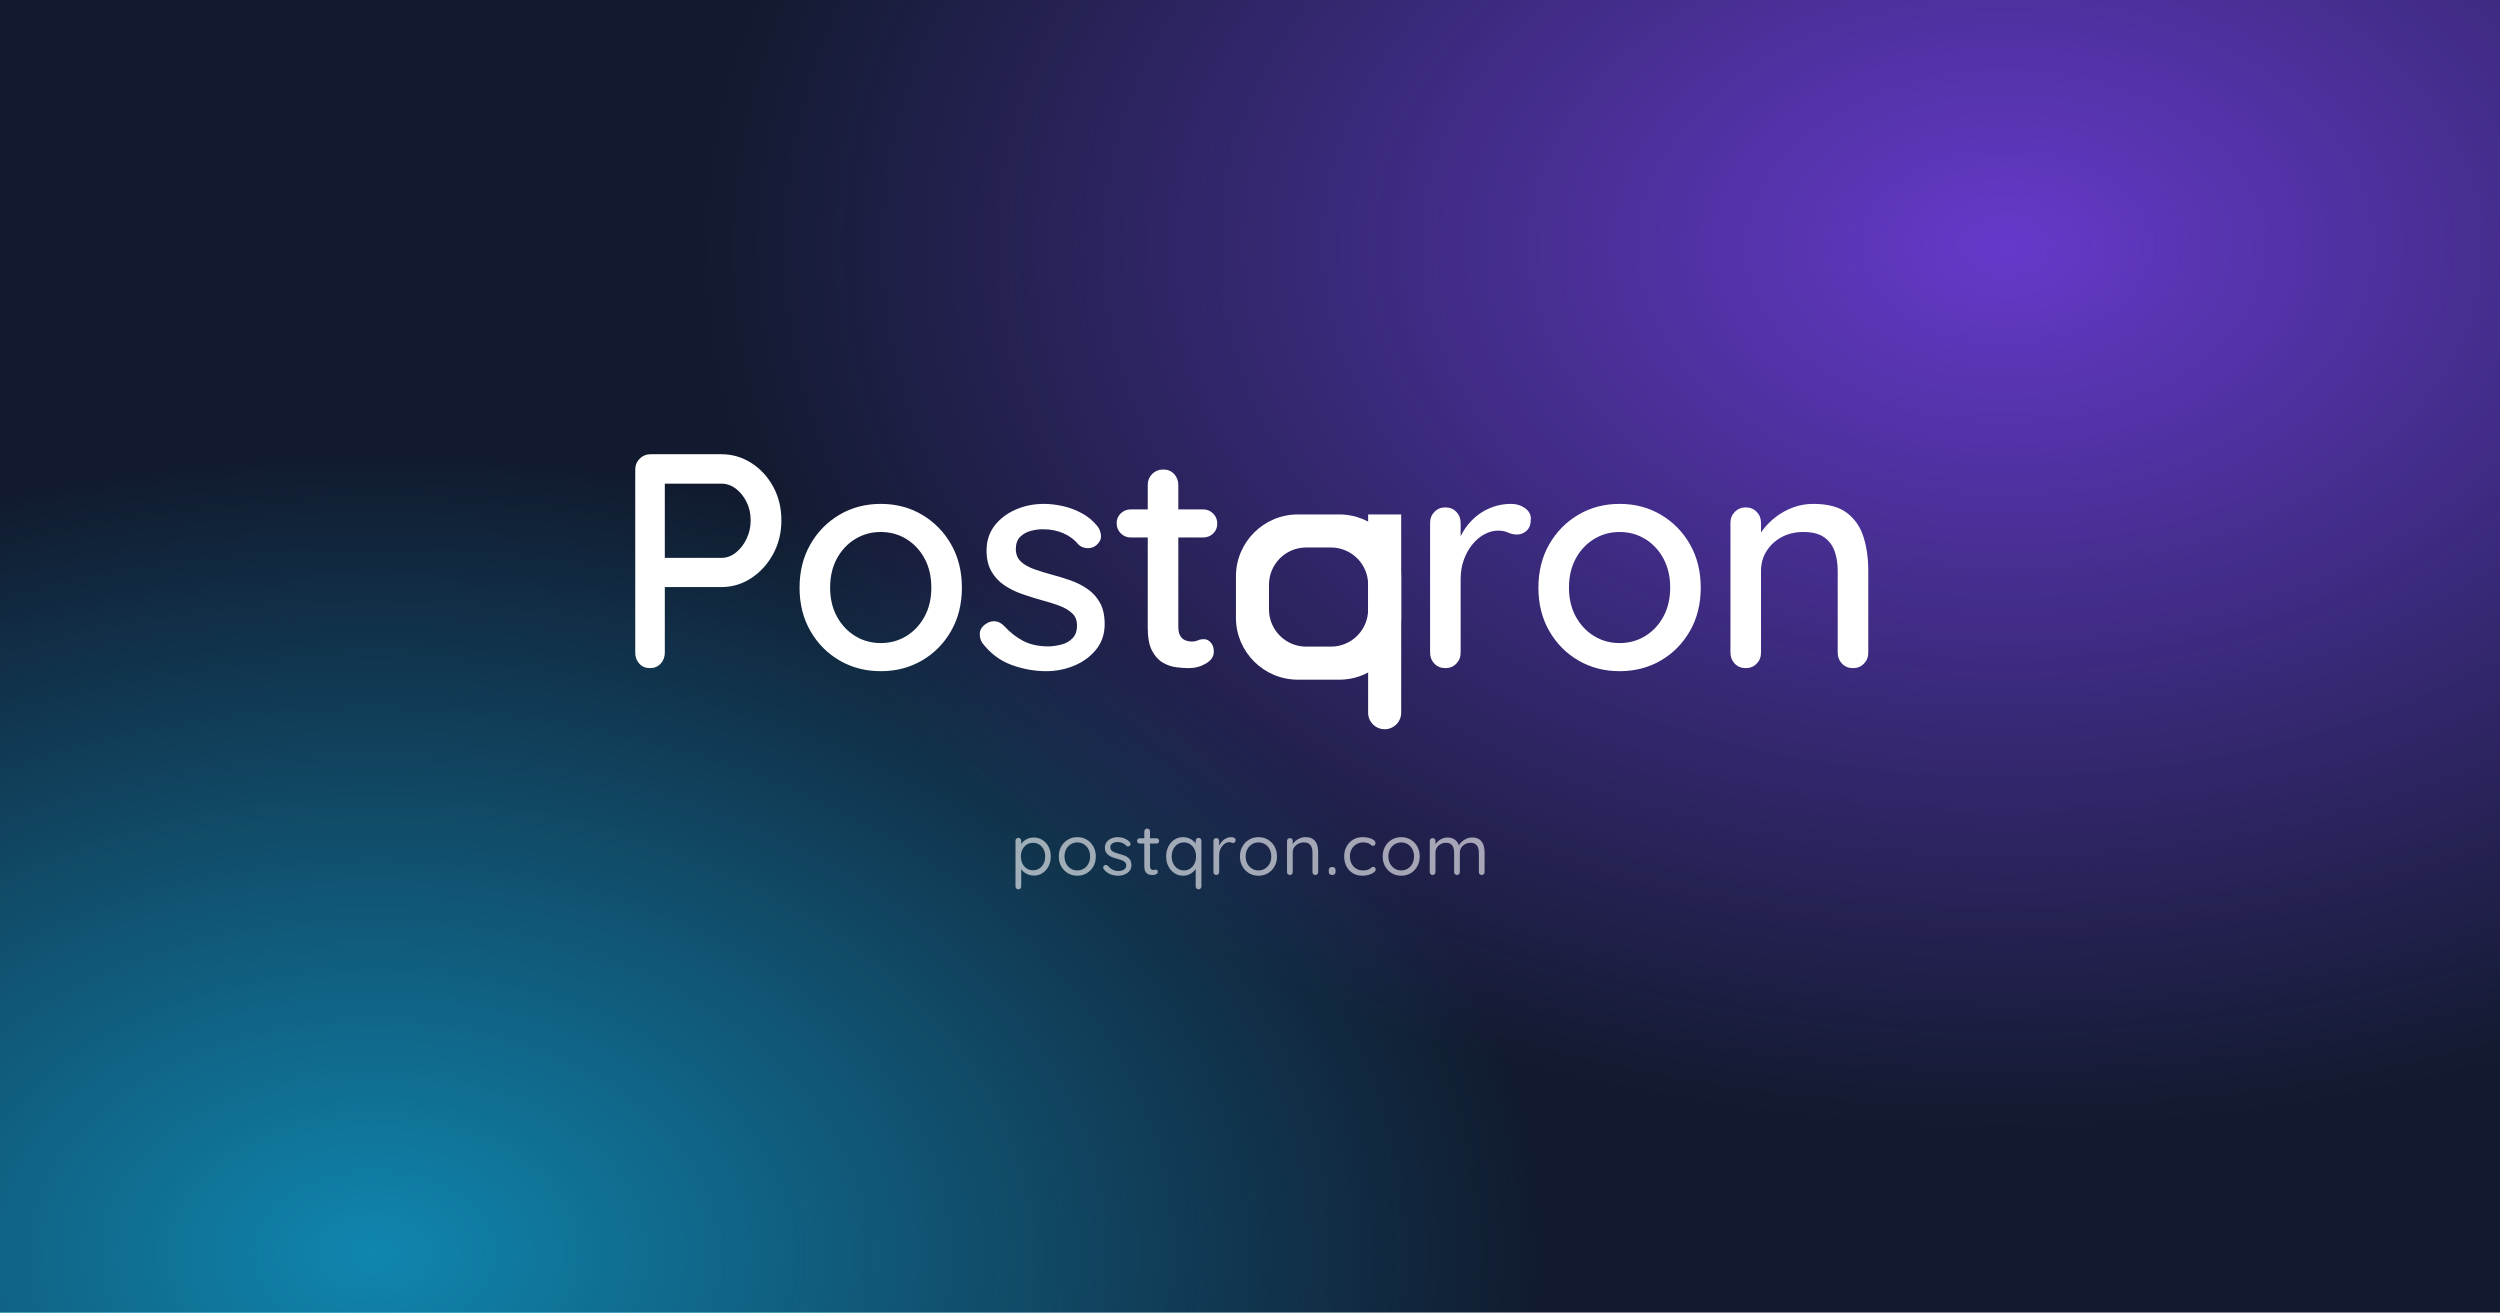
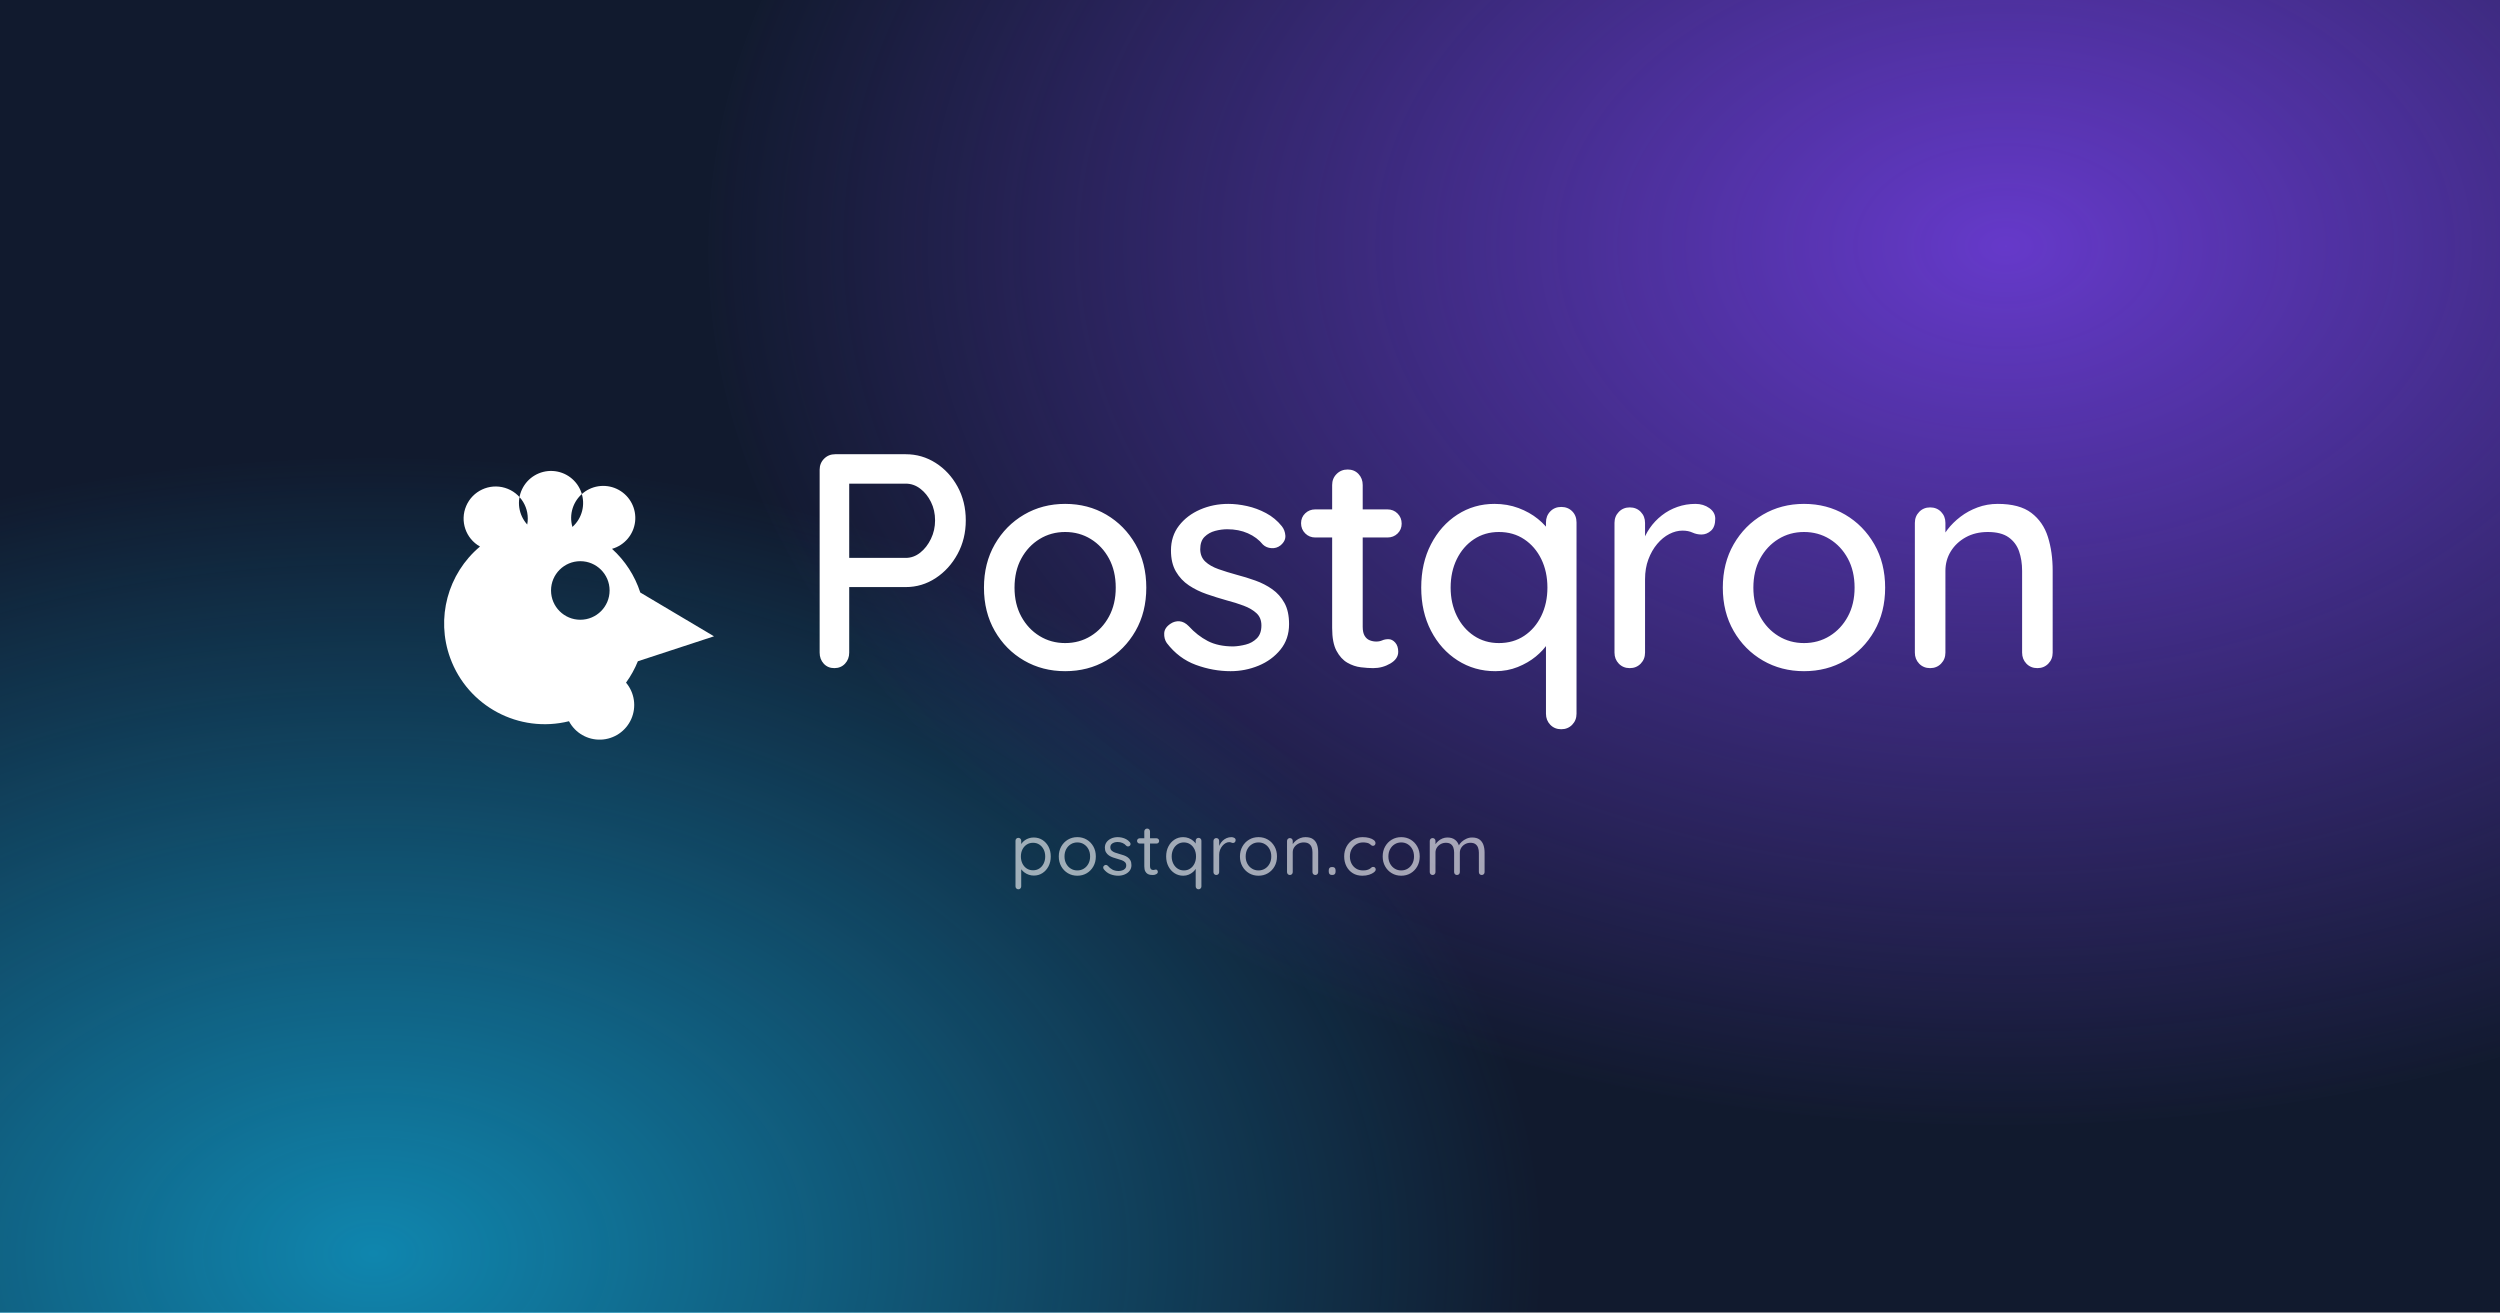
<svg xmlns="http://www.w3.org/2000/svg" viewBox="0 0 1200 630" width="1200" height="630" role="img" aria-label="Postqron">
  <defs>
    <linearGradient id="pq-card" x1="0" y1="1" x2="1" y2="0">
      <stop offset="0" stop-color="#0fb4e5" />
      <stop offset="1" stop-color="#743fe5" />
    </linearGradient>
    <radialGradient id="pq-alone" cx="0.5" cy="0.5" r="0.5">
      <stop offset="0" stop-color="#743fe5" stop-opacity="0.85" />
      <stop offset="1" stop-color="#743fe5" stop-opacity="0" />
    </radialGradient>
    <radialGradient id="pq-alone2" cx="0.5" cy="0.5" r="0.5">
      <stop offset="0" stop-color="#0fb4e5" stop-opacity="0.7" />
      <stop offset="1" stop-color="#0fb4e5" stop-opacity="0" />
    </radialGradient>
  </defs>
  <rect width="1200" height="630" fill="#111a2e" />
  <ellipse cx="960" cy="120" rx="620" ry="420" fill="url(#pq-alone)" />
  <ellipse cx="180" cy="600" rx="560" ry="380" fill="url(#pq-alone2)" />
-   <g transform="translate(293.0 320.7) scale(0.14667)">
-     <path d="M363 -700Q416.25 -700 461 -671.5Q505.75 -643 532.62 -594Q559.5 -545 559.5 -483.5Q559.5 -423 532.62 -373.5Q505.75 -324 461 -294.62Q416.25 -265.25 363 -265.25H169.5L178 -280.5V-50.75Q178 -29.25 164.38 -14.62Q150.75 0 129.25 0Q108 0 94.62 -14.62Q81.25 -29.25 81.25 -50.75V-649.25Q81.25 -670.75 95.88 -685.38Q110.5 -700 132 -700ZM363 -360.75Q388.75 -360.75 410.38 -377.88Q432 -395 445.5 -423.12Q459 -451.25 459 -483.5Q459 -516.75 445.5 -543.88Q432 -571 410.38 -587.38Q388.75 -603.75 363 -603.75H168.25L178 -618.5V-348L168.75 -360.75ZM1150.25 -263.25Q1150.25 -183.25 1114.88 -121.5Q1079.5 -59.75 1019.5 -24.88Q959.5 10 884.75 10Q810.25 10 750.12 -24.88Q690 -59.75 654.5 -121.5Q619 -183.25 619 -263.25Q619 -343.5 654.5 -405.25Q690 -467 750.12 -502.25Q810.25 -537.5 884.75 -537.5Q959.5 -537.5 1019.5 -502.25Q1079.5 -467 1114.88 -405.25Q1150.25 -343.5 1150.25 -263.25ZM1050.25 -263.25Q1050.25 -317.75 1028.25 -358.5Q1006.25 -399.25 968.75 -422.38Q931.25 -445.5 884.75 -445.5Q838.5 -445.5 800.88 -422.38Q763.25 -399.25 741.12 -358.5Q719 -317.75 719 -263.25Q719 -209.75 741.12 -169Q763.25 -128.25 800.88 -105.12Q838.5 -82 884.75 -82Q931.25 -82 968.75 -105.12Q1006.25 -128.25 1028.25 -169Q1050.25 -209.75 1050.25 -263.25ZM1217.25 -82.25Q1208 -95.75 1208.88 -114.12Q1209.75 -132.5 1230.25 -145.75Q1243.5 -154.5 1259.12 -153.25Q1274.75 -152 1289 -137.5Q1317.25 -106.5 1351.38 -88.75Q1385.5 -71 1435.25 -71Q1454.75 -71.75 1475.88 -77.12Q1497 -82.5 1512 -97.38Q1527 -112.25 1527 -139.75Q1527 -164.75 1511 -179.62Q1495 -194.5 1469.12 -204.25Q1443.25 -214 1412.5 -222Q1380.5 -231 1348.25 -242.12Q1316 -253.25 1289.75 -270.75Q1263.5 -288.25 1247.25 -316Q1231 -343.75 1231 -385Q1231 -432.25 1257.25 -466.25Q1283.5 -500.25 1326.38 -518.88Q1369.25 -537.5 1418.5 -537.5Q1447.75 -537.5 1480 -530.38Q1512.25 -523.25 1542.25 -507.25Q1572.25 -491.25 1593.75 -464.5Q1604 -451.75 1605.38 -433.88Q1606.75 -416 1589.25 -401.5Q1576.5 -391.5 1559.75 -392.62Q1543 -393.75 1532 -404.25Q1512.75 -428 1482.75 -441.25Q1452.75 -454.5 1415.25 -454.5Q1395.75 -454.5 1375.5 -449.12Q1355.25 -443.75 1341 -429.75Q1326.75 -415.75 1326.75 -388.75Q1327.25 -363.75 1343.38 -348.62Q1359.5 -333.5 1386.75 -323.88Q1414 -314.25 1446 -305.5Q1476.75 -297.5 1507.12 -286.62Q1537.5 -275.75 1562.38 -258.25Q1587.25 -240.75 1602.38 -213.38Q1617.5 -186 1617.5 -144Q1617.5 -95.25 1589.38 -60.62Q1561.25 -26 1517.62 -8Q1474 10 1426 10Q1368.75 10 1312.5 -10.62Q1256.25 -31.25 1217.25 -82.25ZM1703.5 -519.5H1939.25Q1959.25 -519.5 1972.62 -506Q1986 -492.5 1986 -472.75Q1986 -453.5 1972.62 -440.5Q1959.25 -427.5 1939.25 -427.5H1703.5Q1683.75 -427.5 1670.25 -441Q1656.75 -454.5 1656.75 -474.25Q1656.75 -493.5 1670.25 -506.5Q1683.75 -519.5 1703.5 -519.5ZM1809.25 -650Q1831 -650 1844.75 -635.38Q1858.5 -620.75 1858.5 -599.25V-135.25Q1858.5 -116.5 1864.75 -105.88Q1871 -95.25 1881.38 -91.12Q1891.75 -87 1903 -87Q1913.75 -87 1922.5 -90.88Q1931.25 -94.75 1942.75 -94.75Q1955 -94.75 1964.88 -83.62Q1974.75 -72.5 1974.75 -53.5Q1974.75 -30.25 1949 -15.12Q1923.25 0 1892.75 0Q1875.5 0 1852.5 -2.75Q1829.5 -5.5 1808.25 -17.75Q1787 -30 1772.75 -56.62Q1758.5 -83.25 1758.5 -131V-599.25Q1758.5 -620.75 1773.12 -635.38Q1787.75 -650 1809.25 -650Z" fill="#fff" />
-     <g transform="translate(2613 0)">
-       <path d="M119.5 0Q97.75 0 83.62 -14.62Q69.5 -29.25 69.5 -50.75V-475.25Q69.5 -496.75 83.75 -511.38Q98 -526 119.5 -526Q141.25 -526 155.38 -511.38Q169.5 -496.75 169.5 -475.25V-362.5L160 -406.25Q168.25 -434 184.75 -457.88Q201.25 -481.75 224.25 -499.75Q247.25 -517.75 275.38 -527.62Q303.5 -537.5 334.5 -537.5Q360.5 -537.5 379.88 -523.75Q399.25 -510 399.25 -489Q399.25 -462 385.25 -449.62Q371.25 -437.25 354.25 -437.25Q338.5 -437.25 324.75 -443.62Q311 -450 292 -450Q270.5 -450 248.88 -438.88Q227.25 -427.75 209.25 -406.38Q191.25 -385 180.38 -355.88Q169.5 -326.75 169.5 -291V-50.75Q169.5 -29.25 155.25 -14.62Q141 0 119.5 0ZM955.25 -263.25Q955.25 -183.25 919.88 -121.5Q884.5 -59.75 824.5 -24.88Q764.5 10 689.75 10Q615.25 10 555.12 -24.88Q495 -59.75 459.5 -121.5Q424 -183.25 424 -263.25Q424 -343.5 459.5 -405.25Q495 -467 555.12 -502.25Q615.25 -537.5 689.75 -537.5Q764.5 -537.5 824.5 -502.25Q884.5 -467 919.88 -405.25Q955.25 -343.5 955.25 -263.25ZM855.25 -263.25Q855.25 -317.75 833.25 -358.5Q811.25 -399.25 773.75 -422.38Q736.25 -445.5 689.75 -445.5Q643.5 -445.5 605.88 -422.38Q568.25 -399.25 546.12 -358.5Q524 -317.75 524 -263.25Q524 -209.75 546.12 -169Q568.25 -128.25 605.88 -105.12Q643.5 -82 689.75 -82Q736.25 -82 773.75 -105.12Q811.25 -128.25 833.25 -169Q855.25 -209.75 855.25 -263.25ZM1323.75 -537.5Q1395 -537.5 1433.75 -508Q1472.5 -478.5 1488 -429.12Q1503.5 -379.75 1503.5 -319.25V-50.75Q1503.5 -29.25 1489.25 -14.62Q1475 0 1453.5 0Q1431.75 0 1417.62 -14.62Q1403.5 -29.25 1403.5 -50.75V-318.25Q1403.5 -353.75 1393.5 -382.38Q1383.5 -411 1359.12 -428.25Q1334.75 -445.5 1291.25 -445.5Q1250.25 -445.5 1219.12 -428.25Q1188 -411 1170.25 -382.38Q1152.5 -353.75 1152.5 -318.25V-50.75Q1152.5 -29.25 1138.25 -14.62Q1124 0 1102.5 0Q1080.75 0 1066.62 -14.62Q1052.5 -29.25 1052.5 -50.75V-475.25Q1052.5 -496.75 1066.75 -511.38Q1081 -526 1102.5 -526Q1124.25 -526 1138.38 -511.38Q1152.5 -496.75 1152.5 -475.25V-418.5L1135 -408.75Q1141.75 -430.5 1159.25 -453.38Q1176.75 -476.25 1201.75 -495.38Q1226.75 -514.5 1257.88 -526Q1289 -537.5 1323.75 -537.5Z" fill="#fff" />
+   <g transform="translate(204.6 320.7) scale(0.14667)">
+     <g transform="translate(-220.8 -945.8) scale(41.6667)">
+       <path fill="#fff" fill-rule="evenodd" d="M7.18 21.90A7.90 7.90 0 0 1 9.52 13.15A2.52 2.52 0 1 1 13.23 11.42A2.52 2.52 0 1 1 16.78 11.61A2.52 2.52 0 1 1 19.89 13.33A7.90 7.90 0 0 1 22.11 16.76L27.90 20.20L21.92 22.16A7.90 7.90 0 0 1 20.99 23.84A2.72 2.72 0 1 1 16.51 26.87A7.90 7.90 0 0 1 7.18 21.90ZM15.10 16.60A2.30 2.30 0 0 0 19.70 16.60A2.30 2.30 0 0 0 15.10 16.60Z" />
    </g>
-     <g transform="translate(1884.9 -584.1) scale(27.0385)">
-       <path fill="#fff" fill-rule="evenodd" d="M13.5 3H18.5A7.5 7.5 0 0 1 26 10.5V15.5A7.5 7.5 0 0 1 18.5 23H13.5A7.5 7.5 0 0 1 6 15.5V10.5A7.5 7.5 0 0 1 13.5 3ZM14.5 7H17.5A4.5 4.5 0 0 1 22 11.5V14.5A4.5 4.5 0 0 1 17.5 19H14.5A4.5 4.5 0 0 1 10 14.5V11.5A4.5 4.5 0 0 1 14.5 7Z" />
-       <path fill="#fff" d="M22 3h4v24a2 2 0 0 1-4 0Z" />
+     <g transform="translate(1206.2 0)">
+       <path d="M363 -700Q416.25 -700 461 -671.5Q505.75 -643 532.62 -594Q559.5 -545 559.5 -483.5Q559.5 -423 532.62 -373.5Q505.75 -324 461 -294.62Q416.25 -265.25 363 -265.25H169.5L178 -280.5V-50.75Q178 -29.25 164.38 -14.62Q150.75 0 129.25 0Q108 0 94.62 -14.62Q81.25 -29.25 81.25 -50.75V-649.25Q81.25 -670.75 95.88 -685.38Q110.5 -700 132 -700ZM363 -360.75Q388.75 -360.75 410.38 -377.88Q432 -395 445.5 -423.12Q459 -451.25 459 -483.5Q459 -516.75 445.5 -543.88Q432 -571 410.38 -587.38Q388.75 -603.75 363 -603.75H168.25L178 -618.5V-348L168.75 -360.75ZM1150.25 -263.25Q1150.25 -183.25 1114.88 -121.5Q1079.5 -59.75 1019.5 -24.88Q959.5 10 884.75 10Q810.25 10 750.12 -24.88Q690 -59.75 654.5 -121.5Q619 -183.25 619 -263.25Q619 -343.5 654.5 -405.25Q690 -467 750.12 -502.25Q810.25 -537.5 884.75 -537.5Q959.5 -537.5 1019.5 -502.25Q1079.5 -467 1114.88 -405.25Q1150.25 -343.5 1150.25 -263.25ZM1050.25 -263.25Q1050.25 -317.75 1028.25 -358.5Q1006.25 -399.25 968.75 -422.38Q931.25 -445.5 884.75 -445.5Q838.5 -445.5 800.88 -422.38Q763.25 -399.25 741.12 -358.5Q719 -317.75 719 -263.25Q719 -209.75 741.12 -169Q763.25 -128.25 800.88 -105.12Q838.5 -82 884.75 -82Q931.25 -82 968.75 -105.12Q1006.25 -128.25 1028.25 -169Q1050.25 -209.75 1050.25 -263.25ZM1217.25 -82.25Q1208 -95.75 1208.88 -114.12Q1209.75 -132.5 1230.25 -145.75Q1243.5 -154.5 1259.12 -153.25Q1274.75 -152 1289 -137.5Q1317.25 -106.5 1351.38 -88.75Q1385.5 -71 1435.25 -71Q1454.75 -71.75 1475.88 -77.12Q1497 -82.5 1512 -97.38Q1527 -112.25 1527 -139.75Q1527 -164.75 1511 -179.62Q1495 -194.5 1469.12 -204.25Q1443.25 -214 1412.5 -222Q1380.5 -231 1348.25 -242.12Q1316 -253.25 1289.75 -270.75Q1263.5 -288.25 1247.25 -316Q1231 -343.75 1231 -385Q1231 -432.25 1257.25 -466.25Q1283.5 -500.25 1326.38 -518.88Q1369.25 -537.5 1418.5 -537.5Q1447.75 -537.5 1480 -530.38Q1512.25 -523.25 1542.25 -507.25Q1572.25 -491.25 1593.75 -464.5Q1604 -451.75 1605.38 -433.88Q1606.75 -416 1589.25 -401.5Q1576.5 -391.5 1559.75 -392.62Q1543 -393.75 1532 -404.25Q1512.75 -428 1482.75 -441.25Q1452.75 -454.5 1415.25 -454.5Q1395.75 -454.5 1375.5 -449.12Q1355.25 -443.75 1341 -429.75Q1326.75 -415.75 1326.75 -388.75Q1327.25 -363.75 1343.38 -348.62Q1359.5 -333.5 1386.75 -323.88Q1414 -314.25 1446 -305.5Q1476.75 -297.5 1507.12 -286.62Q1537.5 -275.75 1562.38 -258.25Q1587.25 -240.75 1602.38 -213.38Q1617.5 -186 1617.5 -144Q1617.5 -95.25 1589.38 -60.62Q1561.25 -26 1517.62 -8Q1474 10 1426 10Q1368.75 10 1312.5 -10.62Q1256.25 -31.25 1217.25 -82.25ZM1703.5 -519.5H1939.25Q1959.25 -519.5 1972.62 -506Q1986 -492.5 1986 -472.75Q1986 -453.5 1972.62 -440.5Q1959.25 -427.5 1939.25 -427.5H1703.5Q1683.75 -427.5 1670.25 -441Q1656.75 -454.5 1656.75 -474.25Q1656.75 -493.5 1670.25 -506.5Q1683.75 -519.5 1703.5 -519.5ZM1809.25 -650Q1831 -650 1844.75 -635.38Q1858.5 -620.75 1858.5 -599.25V-135.25Q1858.5 -116.5 1864.75 -105.88Q1871 -95.25 1881.38 -91.12Q1891.75 -87 1903 -87Q1913.75 -87 1922.5 -90.88Q1931.25 -94.75 1942.75 -94.75Q1955 -94.75 1964.88 -83.62Q1974.75 -72.5 1974.75 -53.5Q1974.75 -30.25 1949 -15.12Q1923.25 0 1892.75 0Q1875.5 0 1852.5 -2.75Q1829.5 -5.5 1808.25 -17.75Q1787 -30 1772.75 -56.62Q1758.5 -83.25 1758.5 -131V-599.25Q1758.5 -620.75 1773.12 -635.38Q1787.75 -650 1809.25 -650ZM2508.25 -527.5Q2530 -527.5 2544.12 -513.25Q2558.25 -499 2558.25 -476.75V149.25Q2558.25 170.75 2544 185.38Q2529.75 200 2508.25 200Q2486.5 200 2472.38 185.38Q2458.25 170.75 2458.25 149.25V-123L2478.75 -121.75Q2478.75 -103.5 2464.38 -81Q2450 -58.5 2424.88 -37.88Q2399.75 -17.25 2365.88 -3.62Q2332 10 2292.5 10Q2224.25 10 2169.12 -25.25Q2114 -60.5 2082 -122.25Q2050 -184 2050 -263.5Q2050 -343.75 2082 -405.5Q2114 -467.25 2168.38 -502.38Q2222.75 -537.5 2289.5 -537.5Q2332 -537.5 2368.38 -523.88Q2404.75 -510.25 2431.88 -488.25Q2459 -466.25 2474.12 -441.5Q2489.25 -416.75 2489.25 -395.25L2458.25 -391.75V-476.75Q2458.25 -498.25 2472.38 -512.88Q2486.5 -527.5 2508.25 -527.5ZM2304.25 -82Q2351.5 -82 2387.12 -105.75Q2422.75 -129.5 2442.88 -170.75Q2463 -212 2463 -263.5Q2463 -315.75 2442.88 -356.88Q2422.75 -398 2387 -421.75Q2351.25 -445.5 2304.25 -445.5Q2258.25 -445.5 2222.5 -421.75Q2186.75 -398 2166.5 -356.88Q2146.25 -315.75 2146.25 -263.5Q2146.25 -212.25 2166.5 -171Q2186.75 -129.75 2222.5 -105.88Q2258.25 -82 2304.25 -82ZM2732.5 0Q2710.75 0 2696.62 -14.62Q2682.5 -29.25 2682.5 -50.75V-475.25Q2682.5 -496.75 2696.75 -511.38Q2711 -526 2732.5 -526Q2754.25 -526 2768.38 -511.38Q2782.5 -496.75 2782.5 -475.25V-362.5L2773 -406.25Q2781.25 -434 2797.75 -457.88Q2814.25 -481.75 2837.25 -499.75Q2860.25 -517.75 2888.38 -527.62Q2916.5 -537.5 2947.5 -537.5Q2973.5 -537.5 2992.88 -523.75Q3012.25 -510 3012.25 -489Q3012.25 -462 2998.25 -449.62Q2984.25 -437.25 2967.25 -437.25Q2951.5 -437.25 2937.75 -443.62Q2924 -450 2905 -450Q2883.5 -450 2861.88 -438.88Q2840.25 -427.75 2822.25 -406.38Q2804.25 -385 2793.38 -355.88Q2782.5 -326.75 2782.5 -291V-50.75Q2782.5 -29.25 2768.25 -14.62Q2754 0 2732.5 0ZM3568.25 -263.25Q3568.25 -183.25 3532.88 -121.5Q3497.5 -59.75 3437.5 -24.88Q3377.5 10 3302.75 10Q3228.25 10 3168.12 -24.88Q3108 -59.75 3072.5 -121.5Q3037 -183.25 3037 -263.25Q3037 -343.5 3072.5 -405.25Q3108 -467 3168.12 -502.25Q3228.25 -537.5 3302.75 -537.5Q3377.5 -537.5 3437.5 -502.25Q3497.5 -467 3532.88 -405.25Q3568.25 -343.5 3568.25 -263.25ZM3468.25 -263.25Q3468.25 -317.75 3446.25 -358.5Q3424.25 -399.25 3386.75 -422.38Q3349.25 -445.5 3302.75 -445.5Q3256.5 -445.5 3218.88 -422.38Q3181.25 -399.25 3159.12 -358.5Q3137 -317.75 3137 -263.25Q3137 -209.75 3159.12 -169Q3181.25 -128.25 3218.88 -105.12Q3256.5 -82 3302.75 -82Q3349.25 -82 3386.75 -105.12Q3424.25 -128.25 3446.25 -169Q3468.25 -209.75 3468.25 -263.25ZM3936.75 -537.5Q4008 -537.5 4046.75 -508Q4085.5 -478.5 4101 -429.12Q4116.5 -379.75 4116.5 -319.25V-50.75Q4116.5 -29.25 4102.25 -14.62Q4088 0 4066.5 0Q4044.75 0 4030.62 -14.62Q4016.5 -29.25 4016.5 -50.75V-318.25Q4016.5 -353.75 4006.5 -382.38Q3996.5 -411 3972.12 -428.25Q3947.75 -445.5 3904.25 -445.5Q3863.25 -445.5 3832.12 -428.25Q3801 -411 3783.25 -382.38Q3765.5 -353.75 3765.5 -318.25V-50.75Q3765.5 -29.25 3751.25 -14.62Q3737 0 3715.5 0Q3693.75 0 3679.62 -14.62Q3665.5 -29.25 3665.5 -50.75V-475.25Q3665.5 -496.75 3679.75 -511.38Q3694 -526 3715.5 -526Q3737.25 -526 3751.38 -511.38Q3765.5 -496.75 3765.5 -475.25V-418.5L3748 -408.75Q3754.75 -430.5 3772.25 -453.38Q3789.75 -476.25 3814.75 -495.38Q3839.75 -514.5 3870.88 -526Q3902 -537.5 3936.75 -537.5Z" fill="#fff" />
    </g>
  </g>
  <g transform="translate(484.9 420.0) scale(0.03429)" opacity="0.6">
    <path d="M328.5 -525Q397 -525 450.75 -490.75Q504.5 -456.5 536 -396.75Q567.5 -337 567.5 -259Q567.5 -181.5 536 -121.25Q504.5 -61 451 -26.5Q397.5 8 330.5 8Q294 8 261.25 -3.25Q228.5 -14.5 202.25 -33.25Q176 -52 158 -75.25Q140 -98.5 132 -122L154 -135.5V159.5Q154 176.5 142.75 188.25Q131.5 200 114 200Q97 200 85.5 188.5Q74 177 74 159.5V-479.5Q74 -496.5 85.25 -508.25Q96.5 -520 114 -520Q131.5 -520 142.75 -508.25Q154 -496.5 154 -479.5V-391L139 -399Q146 -424 163.5 -446.75Q181 -469.5 206.5 -487.25Q232 -505 263.25 -515Q294.5 -525 328.5 -525ZM320 -451Q269.5 -451 231.25 -426Q193 -401 171.25 -358Q149.5 -315 149.5 -259Q149.5 -204 171.25 -160Q193 -116 231.25 -91Q269.5 -66 320 -66Q370 -66 408 -91Q446 -116 468 -160Q490 -204 490 -259Q490 -314.5 468 -357.75Q446 -401 408 -426Q370 -451 320 -451ZM1198.5 -259.5Q1198.5 -181.5 1164.25 -120.5Q1130 -59.5 1071.5 -24.75Q1013 10 939.5 10Q866.5 10 807.75 -24.75Q749 -59.5 714.5 -120.5Q680 -181.5 680 -259.5Q680 -338 714.5 -399Q749 -460 807.75 -495Q866.5 -530 939.5 -530Q1013 -530 1071.5 -495Q1130 -460 1164.25 -399Q1198.5 -338 1198.5 -259.5ZM1118.5 -259.5Q1118.5 -317.5 1095 -361.5Q1071.5 -405.5 1031 -430.75Q990.5 -456 939.5 -456Q889 -456 848.25 -430.75Q807.5 -405.5 783.75 -361.5Q760 -317.5 760 -259.5Q760 -202.5 783.75 -158.5Q807.5 -114.5 848.25 -89.25Q889 -64 939.5 -64Q990.5 -64 1031 -89.25Q1071.5 -114.5 1095 -158.5Q1118.5 -202.5 1118.5 -259.5ZM1309.5 -81.5Q1301 -94.5 1301.75 -109.25Q1302.5 -124 1318.5 -134.5Q1329 -142 1342.25 -141Q1355.5 -140 1367 -128Q1394.5 -95 1430.75 -75.5Q1467 -56 1518.5 -56Q1542.5 -56.5 1566.75 -63.75Q1591 -71 1607.5 -88.25Q1624 -105.5 1624 -134.5Q1624 -162.5 1607 -179.25Q1590 -196 1562.75 -206.5Q1535.5 -217 1504 -225Q1471 -234 1439 -245.25Q1407 -256.5 1381.5 -274Q1356 -291.5 1340.5 -318Q1325 -344.5 1325 -383Q1325 -427.5 1349.5 -460.5Q1374 -493.5 1415.25 -511.75Q1456.5 -530 1506 -530Q1533.5 -530 1564 -523.25Q1594.5 -516.5 1623.5 -501Q1652.5 -485.5 1674.5 -459Q1684 -448.5 1684.75 -433.75Q1685.5 -419 1671.5 -407Q1661 -399 1647.5 -399.75Q1634 -400.5 1625 -409.5Q1603.5 -435 1572 -448.5Q1540.5 -462 1502.5 -462Q1478.5 -462 1455.5 -454.75Q1432.5 -447.5 1417 -431Q1401.5 -414.5 1401.5 -385.5Q1402.5 -358.5 1419.75 -341.75Q1437 -325 1466 -314.25Q1495 -303.5 1530 -294Q1561.5 -286 1591.25 -275.25Q1621 -264.5 1644.75 -247.5Q1668.5 -230.5 1682.75 -204.25Q1697 -178 1697 -138Q1697 -91.5 1670.75 -58.25Q1644.5 -25 1602.25 -7.5Q1560 10 1511 10Q1455.5 10 1402 -10.75Q1348.5 -31.5 1309.5 -81.5ZM1813 -514H2047.5Q2063.5 -514 2074.25 -503Q2085 -492 2085 -476.5Q2085 -461 2074.25 -450.5Q2063.5 -440 2047.5 -440H1813Q1797.5 -440 1786.5 -451Q1775.5 -462 1775.5 -477.5Q1775.5 -493 1786.5 -503.5Q1797.5 -514 1813 -514ZM1917.5 -650Q1935 -650 1946 -638.25Q1957 -626.5 1957 -609.5V-126.5Q1957 -103 1964 -90.75Q1971 -78.5 1982.25 -74.25Q1993.5 -70 2005 -70Q2014.5 -70 2022 -73.25Q2029.5 -76.5 2039.5 -76.5Q2050 -76.5 2058.25 -67.25Q2066.5 -58 2066.5 -43Q2066.5 -24.5 2045.5 -12.25Q2024.5 0 1998.5 0Q1985 0 1964.5 -2Q1944 -4 1924 -15Q1904 -26 1890.5 -51.25Q1877 -76.5 1877 -123V-609.5Q1877 -626.5 1888.75 -638.25Q1900.5 -650 1917.5 -650ZM2636.5 -520Q2654 -520 2665.25 -508.5Q2676.5 -497 2676.5 -479.5V159.5Q2676.5 176.5 2665 188.25Q2653.5 200 2636.5 200Q2619 200 2607.75 188.25Q2596.5 176.5 2596.5 159.5V-136L2615.5 -142.5Q2615.5 -119 2600.75 -92.5Q2586 -66 2559.75 -42.75Q2533.5 -19.5 2498.25 -4.75Q2463 10 2422 10Q2354.5 10 2300.25 -25Q2246 -60 2214.5 -121Q2183 -182 2183 -260Q2183 -338.5 2214.5 -399.5Q2246 -460.5 2299.75 -495.25Q2353.5 -530 2420 -530Q2462 -530 2498.75 -515.75Q2535.5 -501.5 2563.25 -477.5Q2591 -453.5 2606.75 -424.5Q2622.5 -395.5 2622.5 -366.5L2596.5 -372.5V-479.5Q2596.5 -496.5 2607.75 -508.25Q2619 -520 2636.5 -520ZM2430.5 -64Q2481 -64 2519.25 -89.5Q2557.5 -115 2579.25 -159.5Q2601 -204 2601 -260Q2601 -316.5 2579.25 -360.75Q2557.5 -405 2519 -430.5Q2480.5 -456 2430.5 -456Q2381.5 -456 2343 -430.5Q2304.5 -405 2282.5 -360.75Q2260.5 -316.5 2260.5 -260Q2260.5 -204.5 2282.5 -160Q2304.5 -115.5 2343 -89.75Q2381.5 -64 2430.5 -64ZM2885 0Q2867.5 0 2856.25 -11.75Q2845 -23.5 2845 -40.5V-476.5Q2845 -493.5 2856.5 -505.25Q2868 -517 2885 -517Q2902.5 -517 2913.75 -505.25Q2925 -493.5 2925 -476.5V-345L2913 -365.5Q2918.5 -397 2934 -426.25Q2949.5 -455.5 2973.5 -479Q2997.5 -502.5 3028.75 -516.25Q3060 -530 3097 -530Q3119 -530 3137.25 -519.5Q3155.5 -509 3155.5 -490Q3155.5 -469 3144.5 -458.75Q3133.5 -448.5 3119.5 -448.5Q3107 -448.5 3095 -454.25Q3083 -460 3065 -460Q3040 -460 3015.25 -446.25Q2990.5 -432.5 2970 -407.75Q2949.5 -383 2937.25 -351.25Q2925 -319.5 2925 -284V-40.5Q2925 -23.5 2913.5 -11.75Q2902 0 2885 0ZM3734.5 -259.5Q3734.5 -181.5 3700.25 -120.5Q3666 -59.5 3607.5 -24.75Q3549 10 3475.5 10Q3402.5 10 3343.75 -24.75Q3285 -59.5 3250.5 -120.5Q3216 -181.5 3216 -259.5Q3216 -338 3250.5 -399Q3285 -460 3343.75 -495Q3402.5 -530 3475.5 -530Q3549 -530 3607.5 -495Q3666 -460 3700.25 -399Q3734.5 -338 3734.5 -259.5ZM3654.5 -259.5Q3654.5 -317.5 3631 -361.5Q3607.5 -405.5 3567 -430.75Q3526.5 -456 3475.5 -456Q3425 -456 3384.25 -430.75Q3343.5 -405.5 3319.75 -361.5Q3296 -317.5 3296 -259.5Q3296 -202.5 3319.75 -158.5Q3343.5 -114.5 3384.25 -89.25Q3425 -64 3475.5 -64Q3526.5 -64 3567 -89.25Q3607.5 -114.5 3631 -158.5Q3654.5 -202.5 3654.5 -259.5ZM4131.5 -530Q4200 -530 4239 -502Q4278 -474 4294.5 -426.75Q4311 -379.5 4311 -321.5V-40.5Q4311 -23.5 4299.5 -11.75Q4288 0 4271 0Q4253.5 0 4242.25 -11.75Q4231 -23.5 4231 -40.5V-319.5Q4231 -357.5 4219.5 -388.25Q4208 -419 4181.25 -437.5Q4154.5 -456 4108.5 -456Q4066.5 -456 4031.75 -437.5Q3997 -419 3976 -388.25Q3955 -357.5 3955 -319.5V-40.5Q3955 -23.5 3943.5 -11.75Q3932 0 3915 0Q3897.5 0 3886.25 -11.75Q3875 -23.5 3875 -40.5V-476.5Q3875 -493.5 3886.5 -505.25Q3898 -517 3915 -517Q3932.5 -517 3943.75 -505.25Q3955 -493.5 3955 -476.5V-406L3935 -383.5Q3939.5 -410 3957.5 -436.25Q3975.5 -462.5 4002.5 -483.75Q4029.5 -505 4062.75 -517.5Q4096 -530 4131.5 -530ZM4502.5 -0.5Q4481.5 -0.5 4470.25 -12.75Q4459 -25 4459 -46V-66Q4459 -87.5 4470.25 -99.5Q4481.5 -111.5 4502.5 -111.5H4511Q4532.5 -111.5 4543.5 -99.5Q4554.5 -87.5 4554.5 -66V-46Q4554.5 -25 4543.5 -12.75Q4532.5 -0.5 4511 -0.5ZM4932.5 -530Q4983.5 -530 5024.5 -519Q5065.5 -508 5089.5 -489Q5113.5 -470 5113.5 -446Q5113.5 -432.5 5104.75 -420.5Q5096 -408.5 5080.5 -408.5Q5067 -408.5 5058.5 -413.75Q5050 -419 5042.5 -426.75Q5035 -434.5 5022 -441Q5010 -447.5 4987 -451.75Q4964 -456 4940.5 -456Q4886 -456 4844.25 -430Q4802.5 -404 4778.75 -360Q4755 -316 4755 -260Q4755 -204 4778 -159.75Q4801 -115.5 4842 -89.75Q4883 -64 4937 -64Q4972 -64 4992.75 -69.75Q5013.5 -75.5 5028 -83.5Q5045.5 -93.5 5055 -103.5Q5064.5 -113.5 5081 -113.5Q5098 -113.5 5107.25 -102.75Q5116.5 -92 5116.5 -76Q5116.5 -57.5 5091.5 -37.5Q5066.5 -17.5 5024 -3.75Q4981.5 10 4928 10Q4852 10 4795 -25.5Q4738 -61 4706.5 -122.25Q4675 -183.5 4675 -260Q4675 -336 4707.5 -397Q4740 -458 4798 -494Q4856 -530 4932.5 -530ZM5732.5 -259.5Q5732.5 -181.5 5698.25 -120.5Q5664 -59.5 5605.5 -24.75Q5547 10 5473.5 10Q5400.5 10 5341.75 -24.75Q5283 -59.5 5248.5 -120.5Q5214 -181.5 5214 -259.5Q5214 -338 5248.5 -399Q5283 -460 5341.75 -495Q5400.5 -530 5473.5 -530Q5547 -530 5605.5 -495Q5664 -460 5698.25 -399Q5732.5 -338 5732.5 -259.5ZM5652.5 -259.5Q5652.5 -317.5 5629 -361.5Q5605.5 -405.5 5565 -430.75Q5524.5 -456 5473.5 -456Q5423 -456 5382.25 -430.75Q5341.5 -405.5 5317.75 -361.5Q5294 -317.5 5294 -259.5Q5294 -202.5 5317.75 -158.5Q5341.5 -114.5 5382.25 -89.25Q5423 -64 5473.5 -64Q5524.5 -64 5565 -89.25Q5605.5 -114.5 5629 -158.5Q5652.5 -202.5 5652.5 -259.5ZM6120 -525Q6188 -525 6230.25 -490.5Q6272.5 -456 6287 -393H6272L6278.5 -410.5Q6291 -438.5 6319.75 -464.75Q6348.5 -491 6386.5 -508Q6424.5 -525 6465.5 -525Q6531.5 -525 6569.75 -496.5Q6608 -468 6624.25 -420.5Q6640.5 -373 6640.5 -314V-40.5Q6640.5 -23.5 6629.25 -11.75Q6618 0 6600.5 0Q6583 0 6571.75 -11.75Q6560.5 -23.5 6560.5 -40.5V-312Q6560.5 -350.5 6549.25 -382Q6538 -413.5 6512.25 -432.25Q6486.5 -451 6442.5 -451Q6402 -451 6368 -432.25Q6334 -413.5 6314 -382Q6294 -350.5 6294 -312V-40.5Q6294 -23.5 6282.75 -11.75Q6271.5 0 6254 0Q6236.5 0 6225.25 -11.75Q6214 -23.5 6214 -40.5V-314.5Q6214 -352.5 6203.25 -383.25Q6192.5 -414 6167.5 -432.5Q6142.5 -451 6099 -451Q6059 -451 6025.75 -432.5Q5992.5 -414 5972.75 -383.25Q5953 -352.5 5953 -314.5V-40.5Q5953 -23.5 5941.5 -11.75Q5930 0 5913 0Q5895.5 0 5884.25 -11.75Q5873 -23.5 5873 -40.5V-476.5Q5873 -493.5 5884.5 -505.25Q5896 -517 5913 -517Q5930.5 -517 5941.75 -505.25Q5953 -493.5 5953 -476.5V-400.5L5930.5 -376.5Q5935 -402.5 5951.5 -428.75Q5968 -455 5993.75 -476.75Q6019.5 -498.5 6051.75 -511.75Q6084 -525 6120 -525Z" fill="#fff" />
  </g>
</svg>
